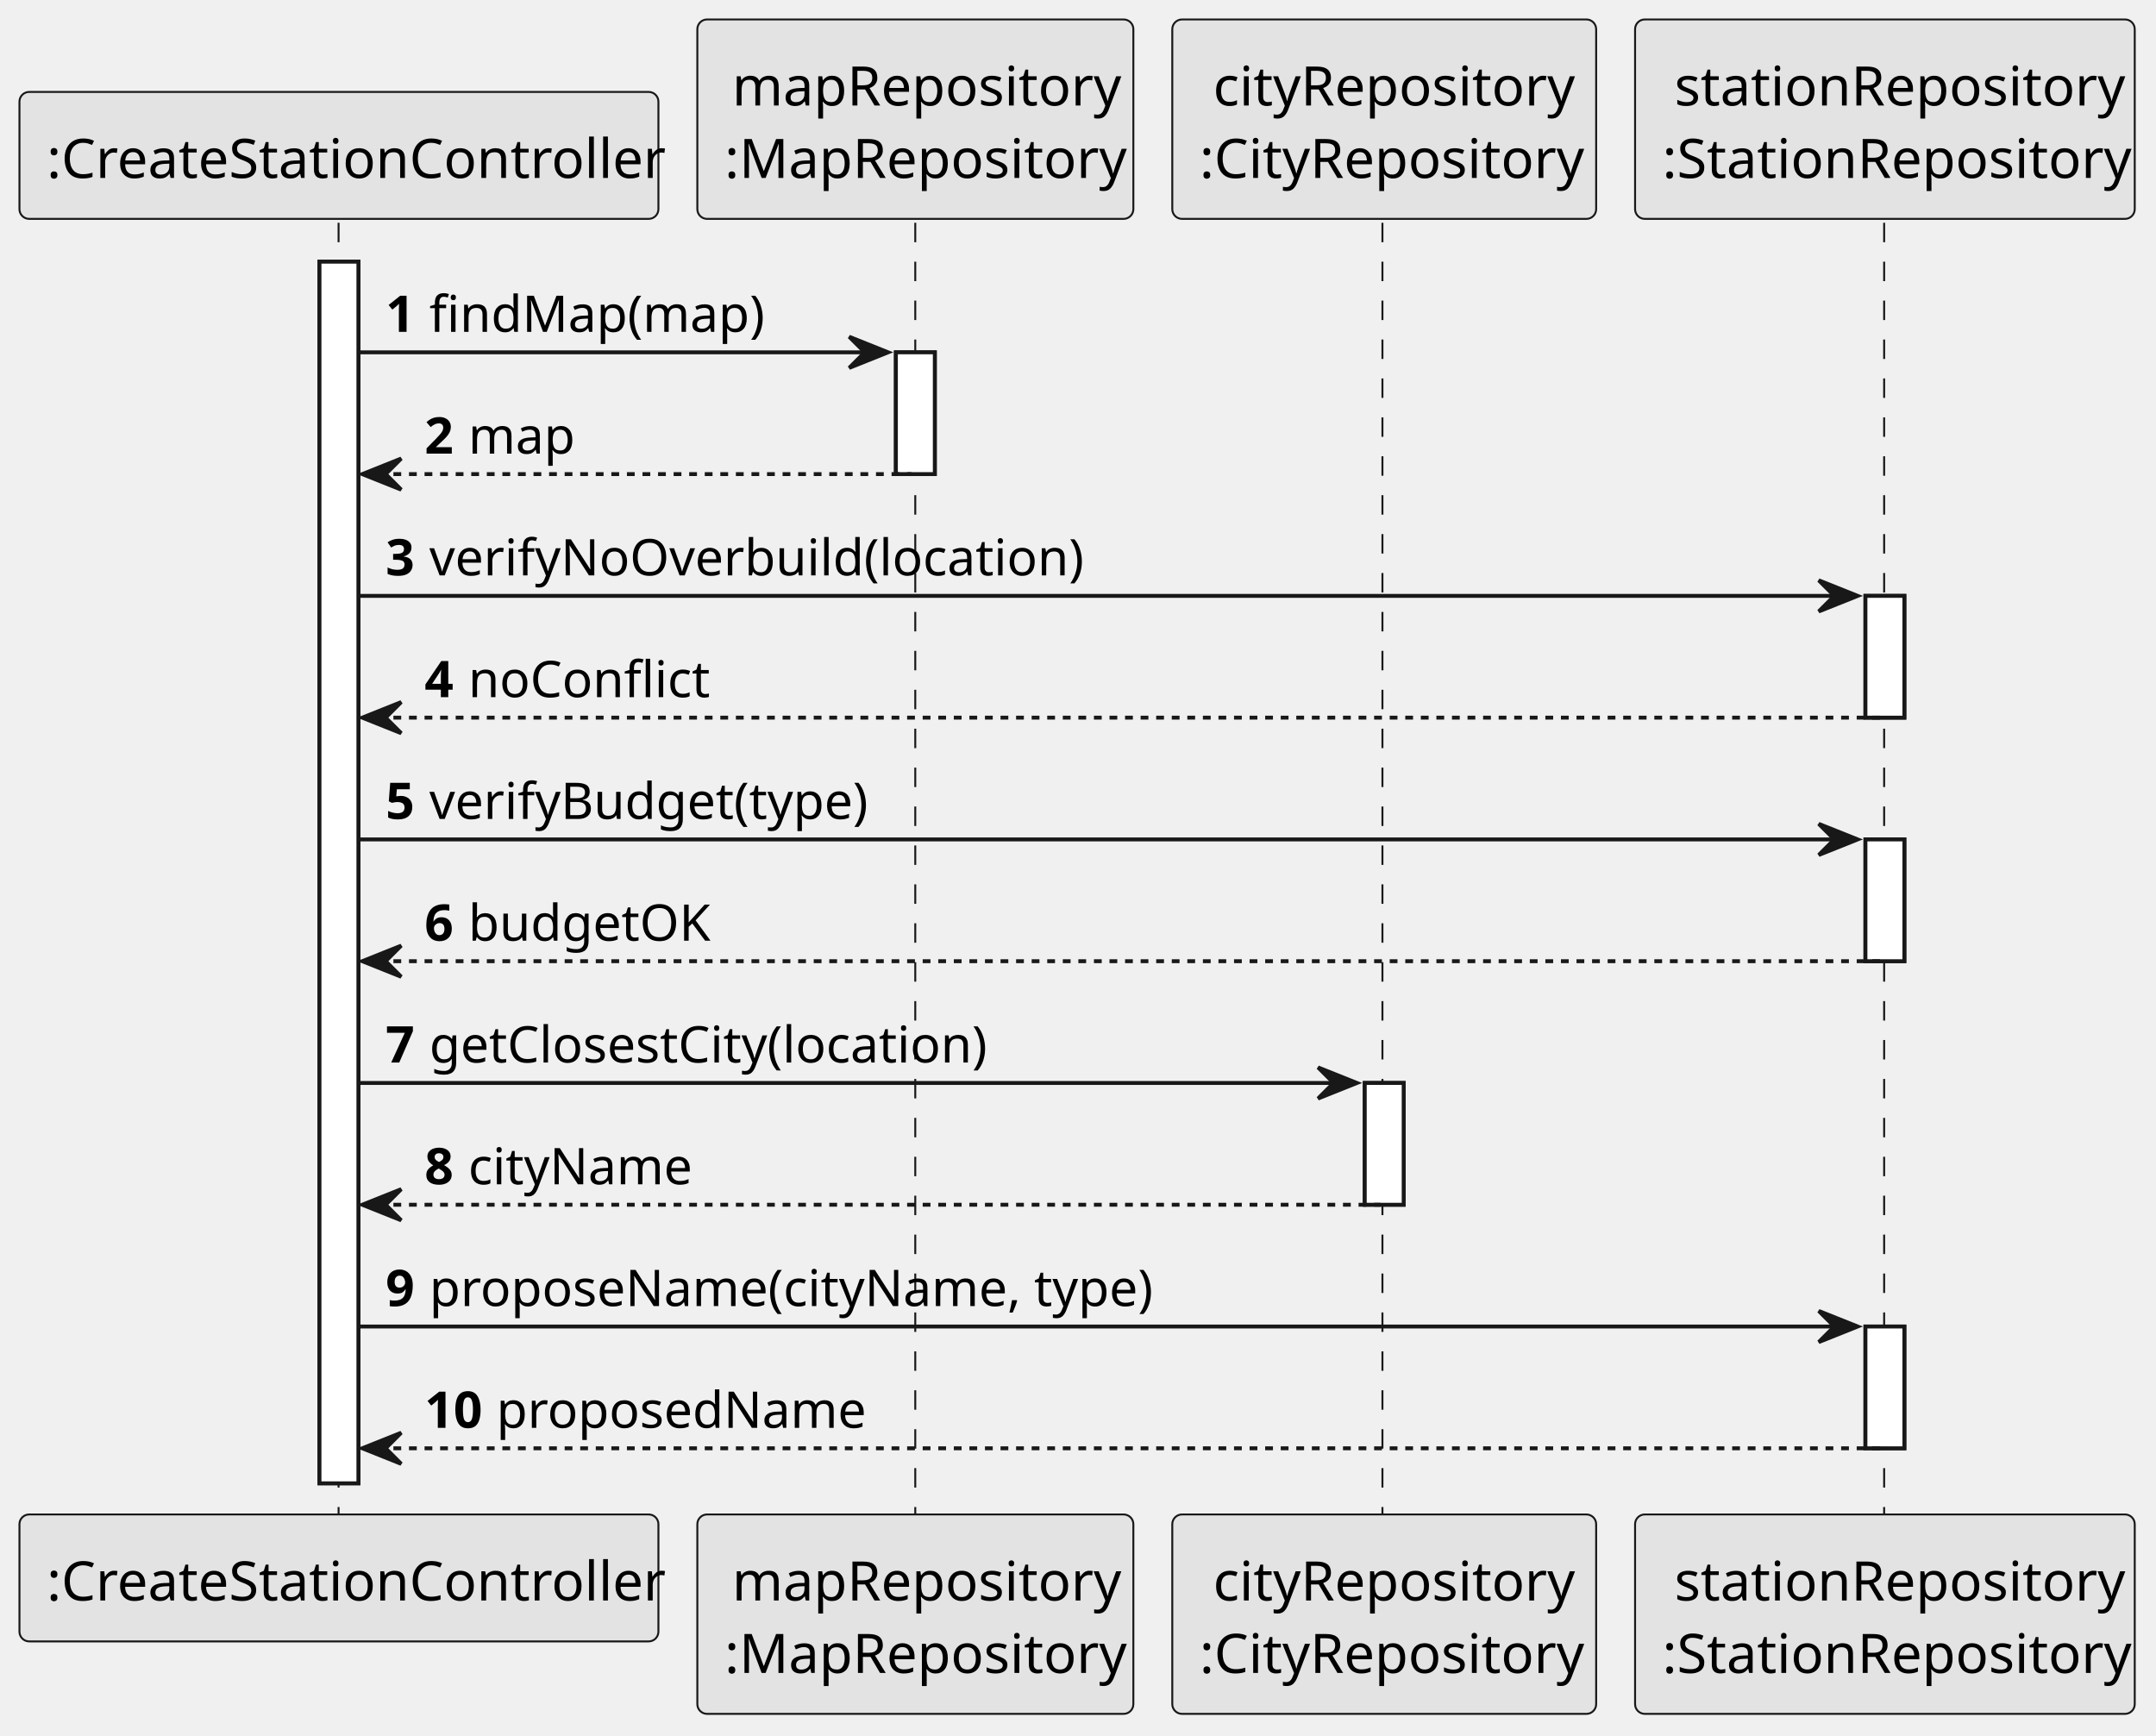
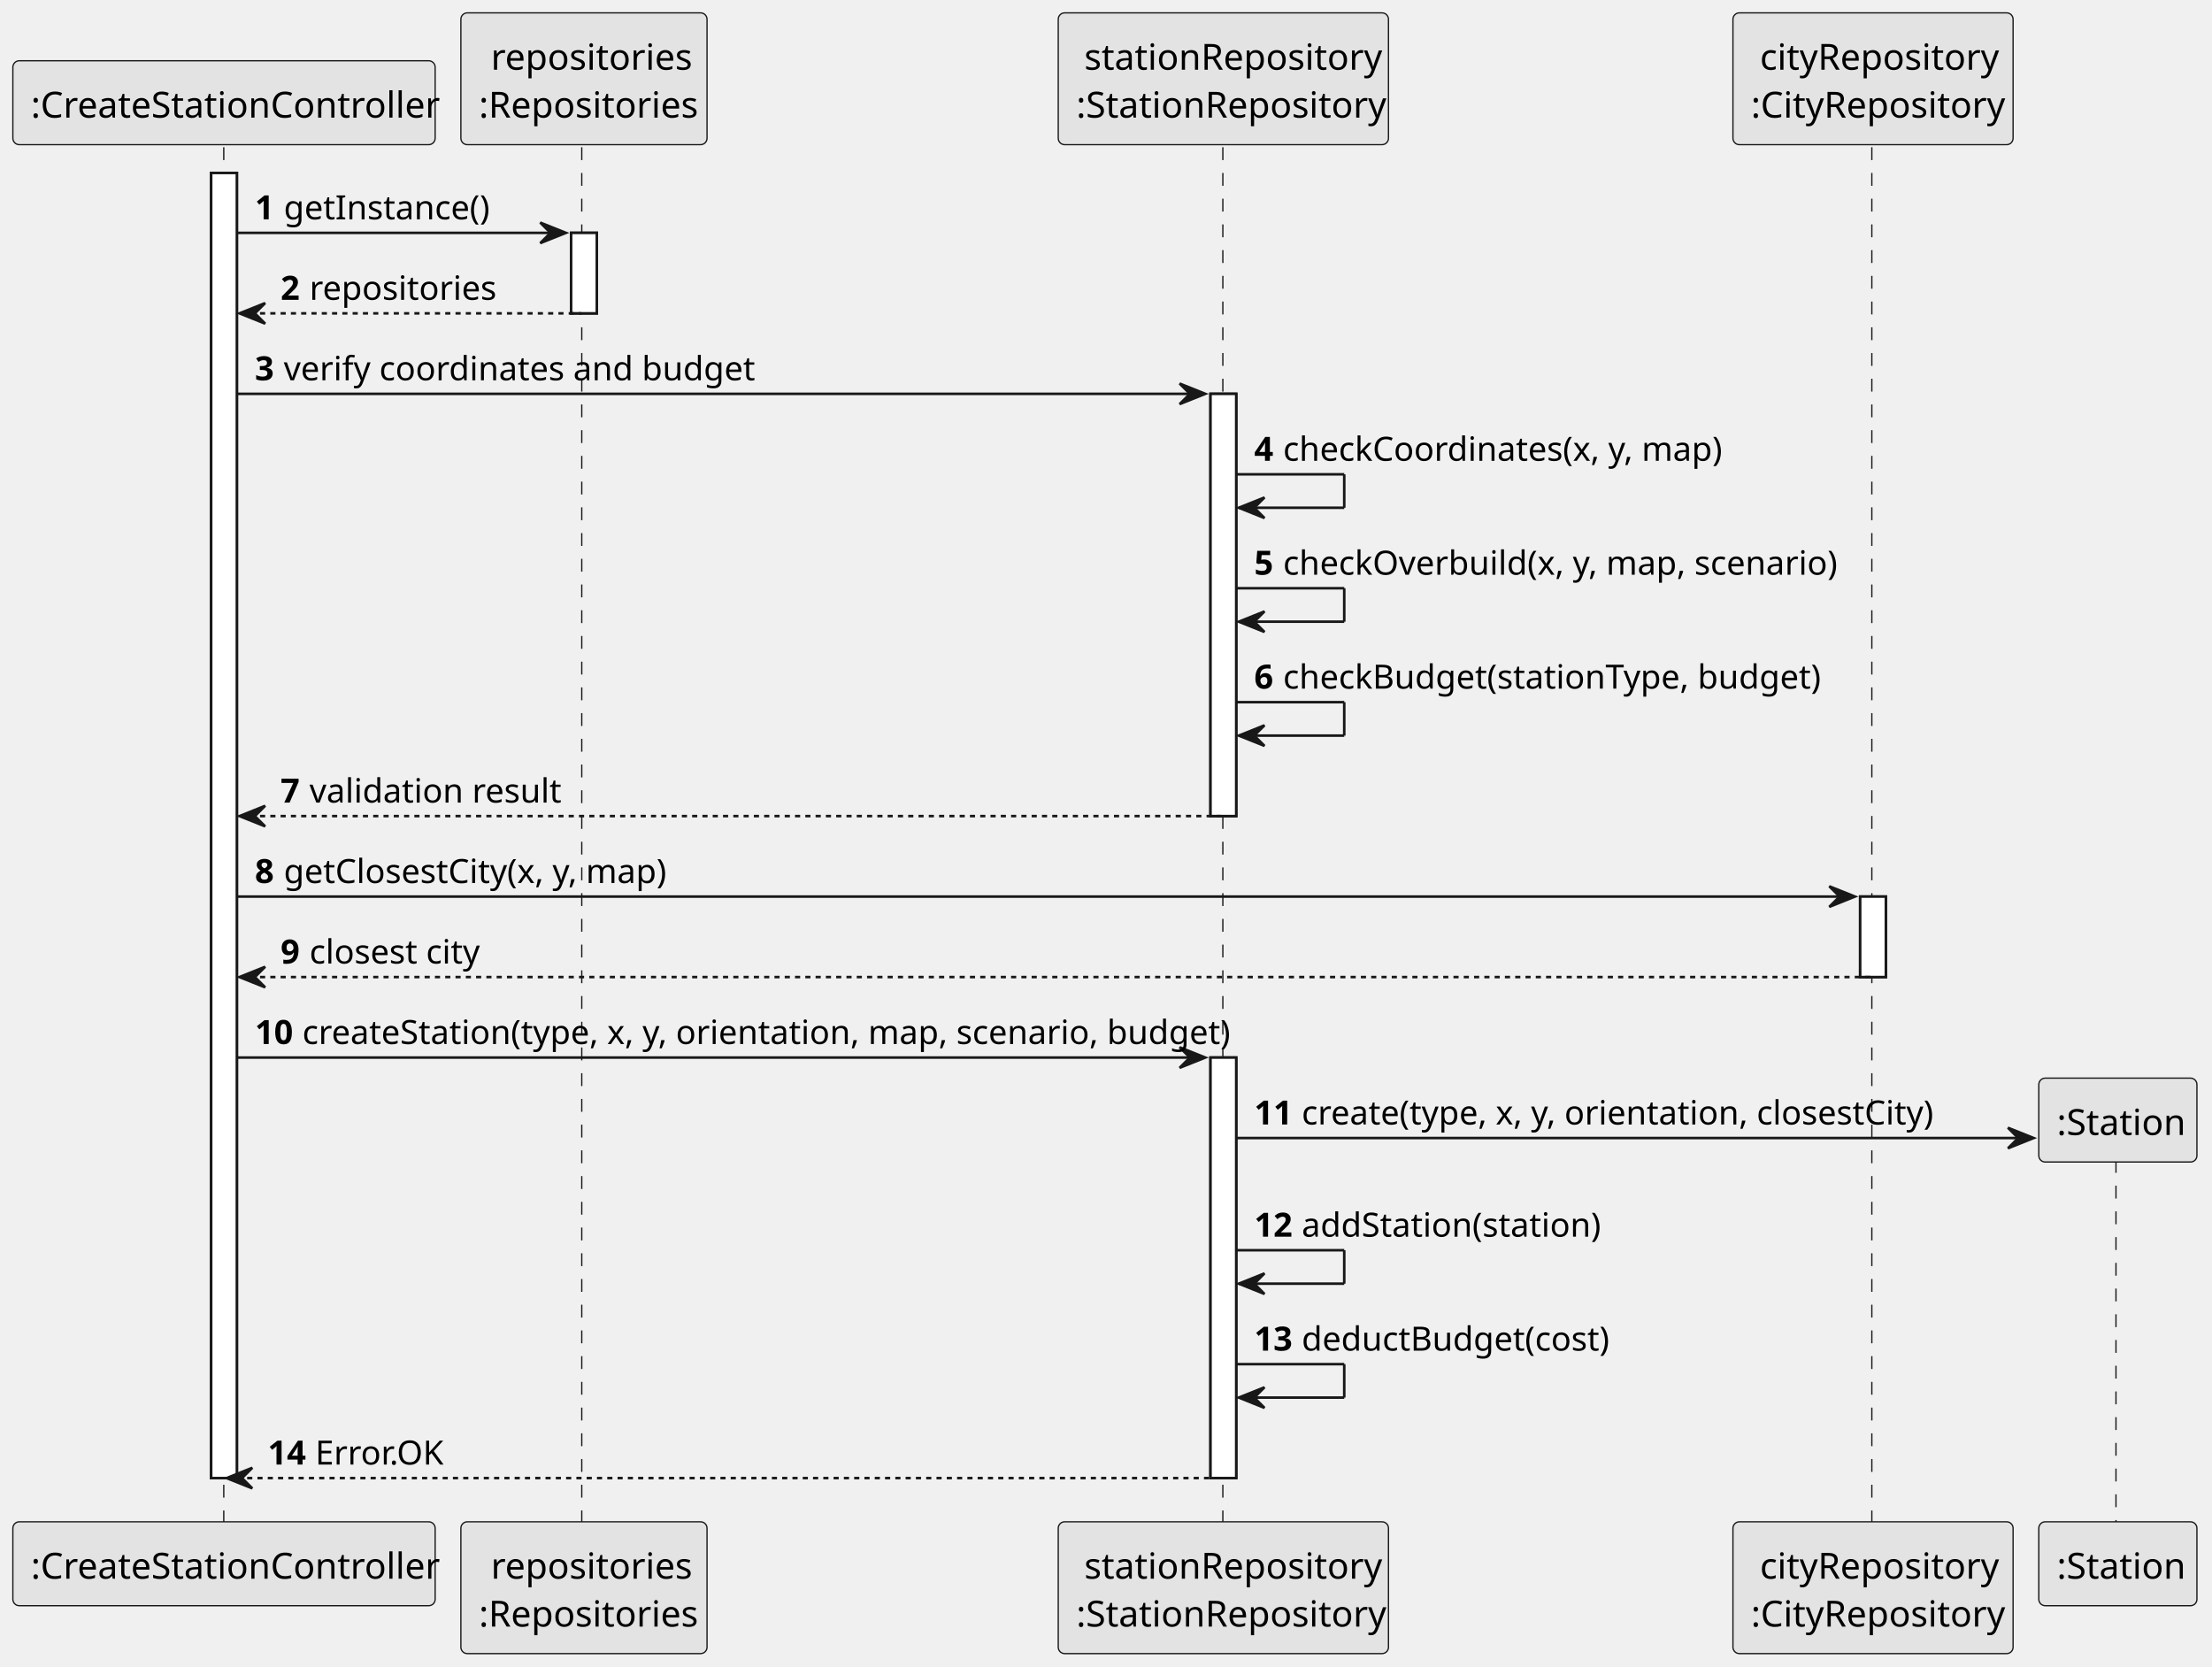
- <svg xmlns="http://www.w3.org/2000/svg" contentStyleType="text/css" height="446px" preserveAspectRatio="none" style="width:554px;height:446px;background:#FFFFFF;" version="1.1" viewBox="0 0 554 446" width="554px" zoomAndPan="magnify">
+ <svg xmlns="http://www.w3.org/2000/svg" contentStyleType="text/css" height="648px" preserveAspectRatio="none" style="width:860px;height:648px;background:#FFFFFF;" version="1.1" viewBox="0 0 860 648" width="860px" zoomAndPan="magnify">
  <defs />
  <g>
-     <rect fill="#FFFFFF" height="313.91" style="stroke:#181818;stroke-width:1.0;" width="10" x="82.093" y="67.242" />
-     <rect fill="#FFFFFF" height="31.291" style="stroke:#181818;stroke-width:1.0;" width="10" x="230.206" y="90.533" />
-     <rect fill="#FFFFFF" height="31.291" style="stroke:#181818;stroke-width:1.0;" width="10" x="350.685" y="278.279" />
-     <rect fill="#FFFFFF" height="31.291" style="stroke:#181818;stroke-width:1.0;" width="10" x="479.34" y="153.115" />
-     <rect fill="#FFFFFF" height="31.291" style="stroke:#181818;stroke-width:1.0;" width="10" x="479.34" y="215.697" />
-     <rect fill="#FFFFFF" height="31.291" style="stroke:#181818;stroke-width:1.0;" width="10" x="479.34" y="340.861" />
-     <line style="stroke:#181818;stroke-width:0.5;stroke-dasharray:5.0,5.0;" x1="87" x2="87" y1="57.242" y2="390.152" />
-     <line style="stroke:#181818;stroke-width:0.5;stroke-dasharray:5.0,5.0;" x1="235.185" x2="235.185" y1="57.242" y2="390.152" />
-     <line style="stroke:#181818;stroke-width:0.5;stroke-dasharray:5.0,5.0;" x1="355.227" x2="355.227" y1="57.242" y2="390.152" />
-     <line style="stroke:#181818;stroke-width:0.5;stroke-dasharray:5.0,5.0;" x1="484.144" x2="484.144" y1="57.242" y2="390.152" />
+     <rect fill="#FFFFFF" height="507.404" style="stroke:#181818;stroke-width:1.0;" width="10" x="82.093" y="67.242" />
+     <rect fill="#FFFFFF" height="31.291" style="stroke:#181818;stroke-width:1.0;" width="10" x="222.037" y="90.533" />
+     <rect fill="#FFFFFF" height="164.164" style="stroke:#181818;stroke-width:1.0;" width="10" x="470.625" y="153.115" />
+     <rect fill="#FFFFFF" height="163.494" style="stroke:#181818;stroke-width:1.0;" width="10" x="470.625" y="411.152" />
+     <rect fill="#FFFFFF" height="31.291" style="stroke:#181818;stroke-width:1.0;" width="10" x="723.207" y="348.57" />
+     <line style="stroke:#181818;stroke-width:0.5;stroke-dasharray:5.0,5.0;" x1="87" x2="87" y1="57.242" y2="592.646" />
+     <line style="stroke:#181818;stroke-width:0.5;stroke-dasharray:5.0,5.0;" x1="226.185" x2="226.185" y1="57.242" y2="592.646" />
+     <line style="stroke:#181818;stroke-width:0.5;stroke-dasharray:5.0,5.0;" x1="475.429" x2="475.429" y1="57.242" y2="592.646" />
+     <line style="stroke:#181818;stroke-width:0.5;stroke-dasharray:5.0,5.0;" x1="727.749" x2="727.749" y1="57.242" y2="592.646" />
+     <line style="stroke:#181818;stroke-width:0.5;stroke-dasharray:5.0,5.0;" x1="822.666" x2="822.666" y1="450.963" y2="592.646" />
    <rect fill="#E3E3E3" height="32.621" rx="2.5" ry="2.5" style="stroke:#181818;stroke-width:0.5;" width="164.185" x="5" y="23.621" />
    <text fill="#000000" font-family="sans-serif" font-size="14" lengthAdjust="spacing" textLength="150.185" x="12" y="45.728">:CreateStationController</text>
-     <rect fill="#E3E3E3" height="32.621" rx="2.5" ry="2.5" style="stroke:#181818;stroke-width:0.5;" width="164.185" x="5" y="389.152" />
-     <text fill="#000000" font-family="sans-serif" font-size="14" lengthAdjust="spacing" textLength="150.185" x="12" y="411.26">:CreateStationController</text>
-     <rect fill="#E3E3E3" height="51.242" rx="2.5" ry="2.5" style="stroke:#181818;stroke-width:0.5;" width="112.041" x="179.185" y="5" />
-     <text fill="#000000" font-family="sans-serif" font-size="14" lengthAdjust="spacing" textLength="94.151" x="188.13" y="27.107">mapRepository</text>
-     <text fill="#000000" font-family="sans-serif" font-size="14" lengthAdjust="spacing" textLength="98.041" x="186.185" y="45.728">:MapRepository</text>
-     <rect fill="#E3E3E3" height="51.242" rx="2.5" ry="2.5" style="stroke:#181818;stroke-width:0.5;" width="112.041" x="179.185" y="389.152" />
-     <text fill="#000000" font-family="sans-serif" font-size="14" lengthAdjust="spacing" textLength="94.151" x="188.13" y="411.26">mapRepository</text>
-     <text fill="#000000" font-family="sans-serif" font-size="14" lengthAdjust="spacing" textLength="98.041" x="186.185" y="429.881">:MapRepository</text>
-     <rect fill="#E3E3E3" height="51.242" rx="2.5" ry="2.5" style="stroke:#181818;stroke-width:0.5;" width="108.917" x="301.227" y="5" />
-     <text fill="#000000" font-family="sans-serif" font-size="14" lengthAdjust="spacing" textLength="87.917" x="311.727" y="27.107">cityRepository</text>
-     <text fill="#000000" font-family="sans-serif" font-size="14" lengthAdjust="spacing" textLength="94.917" x="308.227" y="45.728">:CityRepository</text>
-     <rect fill="#E3E3E3" height="51.242" rx="2.5" ry="2.5" style="stroke:#181818;stroke-width:0.5;" width="108.917" x="301.227" y="389.152" />
-     <text fill="#000000" font-family="sans-serif" font-size="14" lengthAdjust="spacing" textLength="87.917" x="311.727" y="411.26">cityRepository</text>
-     <text fill="#000000" font-family="sans-serif" font-size="14" lengthAdjust="spacing" textLength="94.917" x="308.227" y="429.881">:CityRepository</text>
-     <rect fill="#E3E3E3" height="51.242" rx="2.5" ry="2.5" style="stroke:#181818;stroke-width:0.5;" width="128.393" x="420.144" y="5" />
-     <text fill="#000000" font-family="sans-serif" font-size="14" lengthAdjust="spacing" textLength="108.165" x="430.257" y="27.107">stationRepository</text>
-     <text fill="#000000" font-family="sans-serif" font-size="14" lengthAdjust="spacing" textLength="114.393" x="427.144" y="45.728">:StationRepository</text>
-     <rect fill="#E3E3E3" height="51.242" rx="2.5" ry="2.5" style="stroke:#181818;stroke-width:0.5;" width="128.393" x="420.144" y="389.152" />
-     <text fill="#000000" font-family="sans-serif" font-size="14" lengthAdjust="spacing" textLength="108.165" x="430.257" y="411.26">stationRepository</text>
-     <text fill="#000000" font-family="sans-serif" font-size="14" lengthAdjust="spacing" textLength="114.393" x="427.144" y="429.881">:StationRepository</text>
-     <rect fill="#FFFFFF" height="313.91" style="stroke:#181818;stroke-width:1.0;" width="10" x="82.093" y="67.242" />
-     <rect fill="#FFFFFF" height="31.291" style="stroke:#181818;stroke-width:1.0;" width="10" x="230.206" y="90.533" />
-     <rect fill="#FFFFFF" height="31.291" style="stroke:#181818;stroke-width:1.0;" width="10" x="350.685" y="278.279" />
-     <rect fill="#FFFFFF" height="31.291" style="stroke:#181818;stroke-width:1.0;" width="10" x="479.34" y="153.115" />
-     <rect fill="#FFFFFF" height="31.291" style="stroke:#181818;stroke-width:1.0;" width="10" x="479.34" y="215.697" />
-     <rect fill="#FFFFFF" height="31.291" style="stroke:#181818;stroke-width:1.0;" width="10" x="479.34" y="340.861" />
-     <polygon fill="#181818" points="218.206,86.533,228.206,90.533,218.206,94.533,222.206,90.533" style="stroke:#181818;stroke-width:1.0;" />
-     <line style="stroke:#181818;stroke-width:1.0;" x1="92.093" x2="224.206" y1="90.533" y2="90.533" />
+     <rect fill="#E3E3E3" height="32.621" rx="2.5" ry="2.5" style="stroke:#181818;stroke-width:0.5;" width="164.185" x="5" y="591.646" />
+     <text fill="#000000" font-family="sans-serif" font-size="14" lengthAdjust="spacing" textLength="150.185" x="12" y="613.754">:CreateStationController</text>
+     <rect fill="#E3E3E3" height="51.242" rx="2.5" ry="2.5" style="stroke:#181818;stroke-width:0.5;" width="95.703" x="179.185" y="5" />
+     <text fill="#000000" font-family="sans-serif" font-size="14" lengthAdjust="spacing" textLength="72.365" x="190.855" y="27.107">repositories</text>
+     <text fill="#000000" font-family="sans-serif" font-size="14" lengthAdjust="spacing" textLength="81.703" x="186.185" y="45.728">:Repositories</text>
+     <rect fill="#E3E3E3" height="51.242" rx="2.5" ry="2.5" style="stroke:#181818;stroke-width:0.5;" width="95.703" x="179.185" y="591.646" />
+     <text fill="#000000" font-family="sans-serif" font-size="14" lengthAdjust="spacing" textLength="72.365" x="190.855" y="613.754">repositories</text>
+     <text fill="#000000" font-family="sans-serif" font-size="14" lengthAdjust="spacing" textLength="81.703" x="186.185" y="632.375">:Repositories</text>
+     <rect fill="#E3E3E3" height="51.242" rx="2.5" ry="2.5" style="stroke:#181818;stroke-width:0.5;" width="128.393" x="411.429" y="5" />
+     <text fill="#000000" font-family="sans-serif" font-size="14" lengthAdjust="spacing" textLength="108.165" x="421.543" y="27.107">stationRepository</text>
+     <text fill="#000000" font-family="sans-serif" font-size="14" lengthAdjust="spacing" textLength="114.393" x="418.429" y="45.728">:StationRepository</text>
+     <rect fill="#E3E3E3" height="51.242" rx="2.5" ry="2.5" style="stroke:#181818;stroke-width:0.5;" width="128.393" x="411.429" y="591.646" />
+     <text fill="#000000" font-family="sans-serif" font-size="14" lengthAdjust="spacing" textLength="108.165" x="421.543" y="613.754">stationRepository</text>
+     <text fill="#000000" font-family="sans-serif" font-size="14" lengthAdjust="spacing" textLength="114.393" x="418.429" y="632.375">:StationRepository</text>
+     <rect fill="#E3E3E3" height="51.242" rx="2.5" ry="2.5" style="stroke:#181818;stroke-width:0.5;" width="108.917" x="673.749" y="5" />
+     <text fill="#000000" font-family="sans-serif" font-size="14" lengthAdjust="spacing" textLength="87.917" x="684.249" y="27.107">cityRepository</text>
+     <text fill="#000000" font-family="sans-serif" font-size="14" lengthAdjust="spacing" textLength="94.917" x="680.749" y="45.728">:CityRepository</text>
+     <rect fill="#E3E3E3" height="51.242" rx="2.5" ry="2.5" style="stroke:#181818;stroke-width:0.5;" width="108.917" x="673.749" y="591.646" />
+     <text fill="#000000" font-family="sans-serif" font-size="14" lengthAdjust="spacing" textLength="87.917" x="684.249" y="613.754">cityRepository</text>
+     <text fill="#000000" font-family="sans-serif" font-size="14" lengthAdjust="spacing" textLength="94.917" x="680.749" y="632.375">:CityRepository</text>
+     <rect fill="#E3E3E3" height="32.621" rx="2.5" ry="2.5" style="stroke:#181818;stroke-width:0.5;" width="61.476" x="792.666" y="591.646" />
+     <text fill="#000000" font-family="sans-serif" font-size="14" lengthAdjust="spacing" textLength="47.476" x="799.666" y="613.754">:Station</text>
+     <rect fill="#FFFFFF" height="507.404" style="stroke:#181818;stroke-width:1.0;" width="10" x="82.093" y="67.242" />
+     <rect fill="#FFFFFF" height="31.291" style="stroke:#181818;stroke-width:1.0;" width="10" x="222.037" y="90.533" />
+     <rect fill="#FFFFFF" height="164.164" style="stroke:#181818;stroke-width:1.0;" width="10" x="470.625" y="153.115" />
+     <rect fill="#FFFFFF" height="163.494" style="stroke:#181818;stroke-width:1.0;" width="10" x="470.625" y="411.152" />
+     <rect fill="#FFFFFF" height="31.291" style="stroke:#181818;stroke-width:1.0;" width="10" x="723.207" y="348.57" />
+     <polygon fill="#181818" points="210.037,86.533,220.037,90.533,210.037,94.533,214.037,90.533" style="stroke:#181818;stroke-width:1.0;" />
+     <line style="stroke:#181818;stroke-width:1.0;" x1="92.093" x2="216.037" y1="90.533" y2="90.533" />
    <text fill="#000000" font-family="sans-serif" font-size="13" font-weight="bold" lengthAdjust="spacing" textLength="7.23" x="99.093" y="85.27">1</text>
-     <text fill="#000000" font-family="sans-serif" font-size="13" lengthAdjust="spacing" textLength="80.196" x="110.323" y="85.27">findMap(map)</text>
+     <text fill="#000000" font-family="sans-serif" font-size="13" lengthAdjust="spacing" textLength="75.874" x="110.323" y="85.27">getInstance()</text>
    <polygon fill="#181818" points="103.093,117.824,93.093,121.824,103.093,125.824,99.093,121.824" style="stroke:#181818;stroke-width:1.0;" />
-     <line style="stroke:#181818;stroke-width:1.0;stroke-dasharray:2.0,2.0;" x1="97.093" x2="234.206" y1="121.824" y2="121.824" />
+     <line style="stroke:#181818;stroke-width:1.0;stroke-dasharray:2.0,2.0;" x1="97.093" x2="226.037" y1="121.824" y2="121.824" />
    <text fill="#000000" font-family="sans-serif" font-size="13" font-weight="bold" lengthAdjust="spacing" textLength="7.23" x="109.093" y="116.561">2</text>
-     <text fill="#000000" font-family="sans-serif" font-size="13" lengthAdjust="spacing" textLength="25.289" x="120.323" y="116.561">map</text>
-     <polygon fill="#181818" points="467.34,149.115,477.34,153.115,467.34,157.115,471.34,153.115" style="stroke:#181818;stroke-width:1.0;" />
-     <line style="stroke:#181818;stroke-width:1.0;" x1="92.093" x2="473.34" y1="153.115" y2="153.115" />
+     <text fill="#000000" font-family="sans-serif" font-size="13" lengthAdjust="spacing" textLength="67.196" x="120.323" y="116.561">repositories</text>
+     <polygon fill="#181818" points="458.625,149.115,468.625,153.115,458.625,157.115,462.625,153.115" style="stroke:#181818;stroke-width:1.0;" />
+     <line style="stroke:#181818;stroke-width:1.0;" x1="92.093" x2="464.625" y1="153.115" y2="153.115" />
    <text fill="#000000" font-family="sans-serif" font-size="13" font-weight="bold" lengthAdjust="spacing" textLength="7.23" x="99.093" y="147.852">3</text>
-     <text fill="#000000" font-family="sans-serif" font-size="13" lengthAdjust="spacing" textLength="156.781" x="110.323" y="147.852">verifyNoOverbuild(location)</text>
-     <polygon fill="#181818" points="103.093,180.406,93.093,184.406,103.093,188.406,99.093,184.406" style="stroke:#181818;stroke-width:1.0;" />
-     <line style="stroke:#181818;stroke-width:1.0;stroke-dasharray:2.0,2.0;" x1="97.093" x2="483.34" y1="184.406" y2="184.406" />
-     <text fill="#000000" font-family="sans-serif" font-size="13" font-weight="bold" lengthAdjust="spacing" textLength="7.23" x="109.093" y="179.144">4</text>
-     <text fill="#000000" font-family="sans-serif" font-size="13" lengthAdjust="spacing" textLength="57.808" x="120.323" y="179.144">noConflict</text>
-     <polygon fill="#181818" points="467.34,211.697,477.34,215.697,467.34,219.697,471.34,215.697" style="stroke:#181818;stroke-width:1.0;" />
-     <line style="stroke:#181818;stroke-width:1.0;" x1="92.093" x2="473.34" y1="215.697" y2="215.697" />
-     <text fill="#000000" font-family="sans-serif" font-size="13" font-weight="bold" lengthAdjust="spacing" textLength="7.23" x="99.093" y="210.435">5</text>
-     <text fill="#000000" font-family="sans-serif" font-size="13" lengthAdjust="spacing" textLength="105.492" x="110.323" y="210.435">verifyBudget(type)</text>
-     <polygon fill="#181818" points="103.093,242.988,93.093,246.988,103.093,250.988,99.093,246.988" style="stroke:#181818;stroke-width:1.0;" />
-     <line style="stroke:#181818;stroke-width:1.0;stroke-dasharray:2.0,2.0;" x1="97.093" x2="483.34" y1="246.988" y2="246.988" />
-     <text fill="#000000" font-family="sans-serif" font-size="13" font-weight="bold" lengthAdjust="spacing" textLength="7.23" x="109.093" y="241.726">6</text>
-     <text fill="#000000" font-family="sans-serif" font-size="13" lengthAdjust="spacing" textLength="58.544" x="120.323" y="241.726">budgetOK</text>
-     <polygon fill="#181818" points="338.685,274.279,348.685,278.279,338.685,282.279,342.685,278.279" style="stroke:#181818;stroke-width:1.0;" />
-     <line style="stroke:#181818;stroke-width:1.0;" x1="92.093" x2="344.685" y1="278.279" y2="278.279" />
-     <text fill="#000000" font-family="sans-serif" font-size="13" font-weight="bold" lengthAdjust="spacing" textLength="7.23" x="99.093" y="273.017">7</text>
-     <text fill="#000000" font-family="sans-serif" font-size="13" lengthAdjust="spacing" textLength="137.274" x="110.323" y="273.017">getClosestCity(location)</text>
-     <polygon fill="#181818" points="103.093,305.57,93.093,309.57,103.093,313.57,99.093,309.57" style="stroke:#181818;stroke-width:1.0;" />
-     <line style="stroke:#181818;stroke-width:1.0;stroke-dasharray:2.0,2.0;" x1="97.093" x2="354.685" y1="309.57" y2="309.57" />
-     <text fill="#000000" font-family="sans-serif" font-size="13" font-weight="bold" lengthAdjust="spacing" textLength="7.23" x="109.093" y="304.308">8</text>
-     <text fill="#000000" font-family="sans-serif" font-size="13" lengthAdjust="spacing" textLength="54.177" x="120.323" y="304.308">cityName</text>
-     <polygon fill="#181818" points="467.34,336.861,477.34,340.861,467.34,344.861,471.34,340.861" style="stroke:#181818;stroke-width:1.0;" />
-     <line style="stroke:#181818;stroke-width:1.0;" x1="92.093" x2="473.34" y1="340.861" y2="340.861" />
-     <text fill="#000000" font-family="sans-serif" font-size="13" font-weight="bold" lengthAdjust="spacing" textLength="7.23" x="99.093" y="335.599">9</text>
-     <text fill="#000000" font-family="sans-serif" font-size="13" lengthAdjust="spacing" textLength="176.287" x="110.323" y="335.599">proposeName(cityName, type)</text>
-     <polygon fill="#181818" points="103.093,368.152,93.093,372.152,103.093,376.152,99.093,372.152" style="stroke:#181818;stroke-width:1.0;" />
-     <line style="stroke:#181818;stroke-width:1.0;stroke-dasharray:2.0,2.0;" x1="97.093" x2="483.34" y1="372.152" y2="372.152" />
-     <text fill="#000000" font-family="sans-serif" font-size="13" font-weight="bold" lengthAdjust="spacing" textLength="14.46" x="109.093" y="366.89">10</text>
-     <text fill="#000000" font-family="sans-serif" font-size="13" lengthAdjust="spacing" textLength="88.886" x="127.553" y="366.89">proposedName</text>
+     <text fill="#000000" font-family="sans-serif" font-size="13" lengthAdjust="spacing" textLength="170.555" x="110.323" y="147.852">verify coordinates and budget</text>
+     <line style="stroke:#181818;stroke-width:1.0;" x1="480.625" x2="522.625" y1="184.406" y2="184.406" />
+     <line style="stroke:#181818;stroke-width:1.0;" x1="522.625" x2="522.625" y1="184.406" y2="197.406" />
+     <line style="stroke:#181818;stroke-width:1.0;" x1="481.625" x2="522.625" y1="197.406" y2="197.406" />
+     <polygon fill="#181818" points="491.625,193.406,481.625,197.406,491.625,201.406,487.625,197.406" style="stroke:#181818;stroke-width:1.0;" />
+     <text fill="#000000" font-family="sans-serif" font-size="13" font-weight="bold" lengthAdjust="spacing" textLength="7.23" x="487.625" y="179.144">4</text>
+     <text fill="#000000" font-family="sans-serif" font-size="13" lengthAdjust="spacing" textLength="165.452" x="498.855" y="179.144">checkCoordinates(x, y, map)</text>
+     <line style="stroke:#181818;stroke-width:1.0;" x1="480.625" x2="522.625" y1="228.697" y2="228.697" />
+     <line style="stroke:#181818;stroke-width:1.0;" x1="522.625" x2="522.625" y1="228.697" y2="241.697" />
+     <line style="stroke:#181818;stroke-width:1.0;" x1="481.625" x2="522.625" y1="241.697" y2="241.697" />
+     <polygon fill="#181818" points="491.625,237.697,481.625,241.697,491.625,245.697,487.625,241.697" style="stroke:#181818;stroke-width:1.0;" />
+     <text fill="#000000" font-family="sans-serif" font-size="13" font-weight="bold" lengthAdjust="spacing" textLength="7.23" x="487.625" y="223.435">5</text>
+     <text fill="#000000" font-family="sans-serif" font-size="13" lengthAdjust="spacing" textLength="207.352" x="498.855" y="223.435">checkOverbuild(x, y, map, scenario)</text>
+     <line style="stroke:#181818;stroke-width:1.0;" x1="480.625" x2="522.625" y1="272.988" y2="272.988" />
+     <line style="stroke:#181818;stroke-width:1.0;" x1="522.625" x2="522.625" y1="272.988" y2="285.988" />
+     <line style="stroke:#181818;stroke-width:1.0;" x1="481.625" x2="522.625" y1="285.988" y2="285.988" />
+     <polygon fill="#181818" points="491.625,281.988,481.625,285.988,491.625,289.988,487.625,285.988" style="stroke:#181818;stroke-width:1.0;" />
+     <text fill="#000000" font-family="sans-serif" font-size="13" font-weight="bold" lengthAdjust="spacing" textLength="7.23" x="487.625" y="267.726">6</text>
+     <text fill="#000000" font-family="sans-serif" font-size="13" lengthAdjust="spacing" textLength="198.009" x="498.855" y="267.726">checkBudget(stationType, budget)</text>
+     <polygon fill="#181818" points="103.093,313.279,93.093,317.279,103.093,321.279,99.093,317.279" style="stroke:#181818;stroke-width:1.0;" />
+     <line style="stroke:#181818;stroke-width:1.0;stroke-dasharray:2.0,2.0;" x1="97.093" x2="474.625" y1="317.279" y2="317.279" />
+     <text fill="#000000" font-family="sans-serif" font-size="13" font-weight="bold" lengthAdjust="spacing" textLength="7.23" x="109.093" y="312.017">7</text>
+     <text fill="#000000" font-family="sans-serif" font-size="13" lengthAdjust="spacing" textLength="90.327" x="120.323" y="312.017">validation result</text>
+     <polygon fill="#181818" points="711.207,344.57,721.207,348.57,711.207,352.57,715.207,348.57" style="stroke:#181818;stroke-width:1.0;" />
+     <line style="stroke:#181818;stroke-width:1.0;" x1="92.093" x2="717.207" y1="348.57" y2="348.57" />
+     <text fill="#000000" font-family="sans-serif" font-size="13" font-weight="bold" lengthAdjust="spacing" textLength="7.23" x="99.093" y="343.308">8</text>
+     <text fill="#000000" font-family="sans-serif" font-size="13" lengthAdjust="spacing" textLength="145.203" x="110.323" y="343.308">getClosestCity(x, y, map)</text>
+     <polygon fill="#181818" points="103.093,375.861,93.093,379.861,103.093,383.861,99.093,379.861" style="stroke:#181818;stroke-width:1.0;" />
+     <line style="stroke:#181818;stroke-width:1.0;stroke-dasharray:2.0,2.0;" x1="97.093" x2="727.207" y1="379.861" y2="379.861" />
+     <text fill="#000000" font-family="sans-serif" font-size="13" font-weight="bold" lengthAdjust="spacing" textLength="7.23" x="109.093" y="374.599">9</text>
+     <text fill="#000000" font-family="sans-serif" font-size="13" lengthAdjust="spacing" textLength="63.572" x="120.323" y="374.599">closest city</text>
+     <polygon fill="#181818" points="458.625,407.152,468.625,411.152,458.625,415.152,462.625,411.152" style="stroke:#181818;stroke-width:1.0;" />
+     <line style="stroke:#181818;stroke-width:1.0;" x1="92.093" x2="464.625" y1="411.152" y2="411.152" />
+     <text fill="#000000" font-family="sans-serif" font-size="13" font-weight="bold" lengthAdjust="spacing" textLength="14.46" x="99.093" y="405.89">10</text>
+     <text fill="#000000" font-family="sans-serif" font-size="13" lengthAdjust="spacing" textLength="341.072" x="117.553" y="405.89">createStation(type, x, y, orientation, map, scenario, budget)</text>
+     <polygon fill="#181818" points="780.666,438.443,790.666,442.443,780.666,446.443,784.666,442.443" style="stroke:#181818;stroke-width:1.0;" />
+     <line style="stroke:#181818;stroke-width:1.0;" x1="480.625" x2="786.666" y1="442.443" y2="442.443" />
+     <text fill="#000000" font-family="sans-serif" font-size="13" font-weight="bold" lengthAdjust="spacing" textLength="14.46" x="487.625" y="437.181">11</text>
+     <text fill="#000000" font-family="sans-serif" font-size="13" lengthAdjust="spacing" textLength="234.812" x="506.085" y="437.181">create(type, x, y, orientation, closestCity)</text>
+     <rect fill="#E3E3E3" height="32.621" rx="2.5" ry="2.5" style="stroke:#181818;stroke-width:0.5;" width="61.476" x="792.666" y="419.152" />
+     <text fill="#000000" font-family="sans-serif" font-size="14" lengthAdjust="spacing" textLength="47.476" x="799.666" y="441.26">:Station</text>
+     <line style="stroke:#181818;stroke-width:1.0;" x1="480.625" x2="522.625" y1="486.065" y2="486.065" />
+     <line style="stroke:#181818;stroke-width:1.0;" x1="522.625" x2="522.625" y1="486.065" y2="499.065" />
+     <line style="stroke:#181818;stroke-width:1.0;" x1="481.625" x2="522.625" y1="499.065" y2="499.065" />
+     <polygon fill="#181818" points="491.625,495.065,481.625,499.065,491.625,503.065,487.625,499.065" style="stroke:#181818;stroke-width:1.0;" />
+     <text fill="#000000" font-family="sans-serif" font-size="13" font-weight="bold" lengthAdjust="spacing" textLength="14.46" x="487.625" y="480.802">12</text>
+     <text fill="#000000" font-family="sans-serif" font-size="13" lengthAdjust="spacing" textLength="109.123" x="506.085" y="480.802">addStation(station)</text>
+     <line style="stroke:#181818;stroke-width:1.0;" x1="480.625" x2="522.625" y1="530.356" y2="530.356" />
+     <line style="stroke:#181818;stroke-width:1.0;" x1="522.625" x2="522.625" y1="530.356" y2="543.356" />
+     <line style="stroke:#181818;stroke-width:1.0;" x1="481.625" x2="522.625" y1="543.356" y2="543.356" />
+     <polygon fill="#181818" points="491.625,539.356,481.625,543.356,491.625,547.356,487.625,543.356" style="stroke:#181818;stroke-width:1.0;" />
+     <text fill="#000000" font-family="sans-serif" font-size="13" font-weight="bold" lengthAdjust="spacing" textLength="14.46" x="487.625" y="525.093">13</text>
+     <text fill="#000000" font-family="sans-serif" font-size="13" lengthAdjust="spacing" textLength="112.734" x="506.085" y="525.093">deductBudget(cost)</text>
+     <polygon fill="#181818" points="98.093,570.646,88.093,574.646,98.093,578.646,94.093,574.646" style="stroke:#181818;stroke-width:1.0;" />
+     <line style="stroke:#181818;stroke-width:1.0;stroke-dasharray:2.0,2.0;" x1="92.093" x2="474.625" y1="574.646" y2="574.646" />
+     <text fill="#000000" font-family="sans-serif" font-size="13" font-weight="bold" lengthAdjust="spacing" textLength="14.46" x="104.093" y="569.384">14</text>
+     <text fill="#000000" font-family="sans-serif" font-size="13" lengthAdjust="spacing" textLength="51.283" x="122.553" y="569.384">Error.OK</text>
  </g>
</svg>
